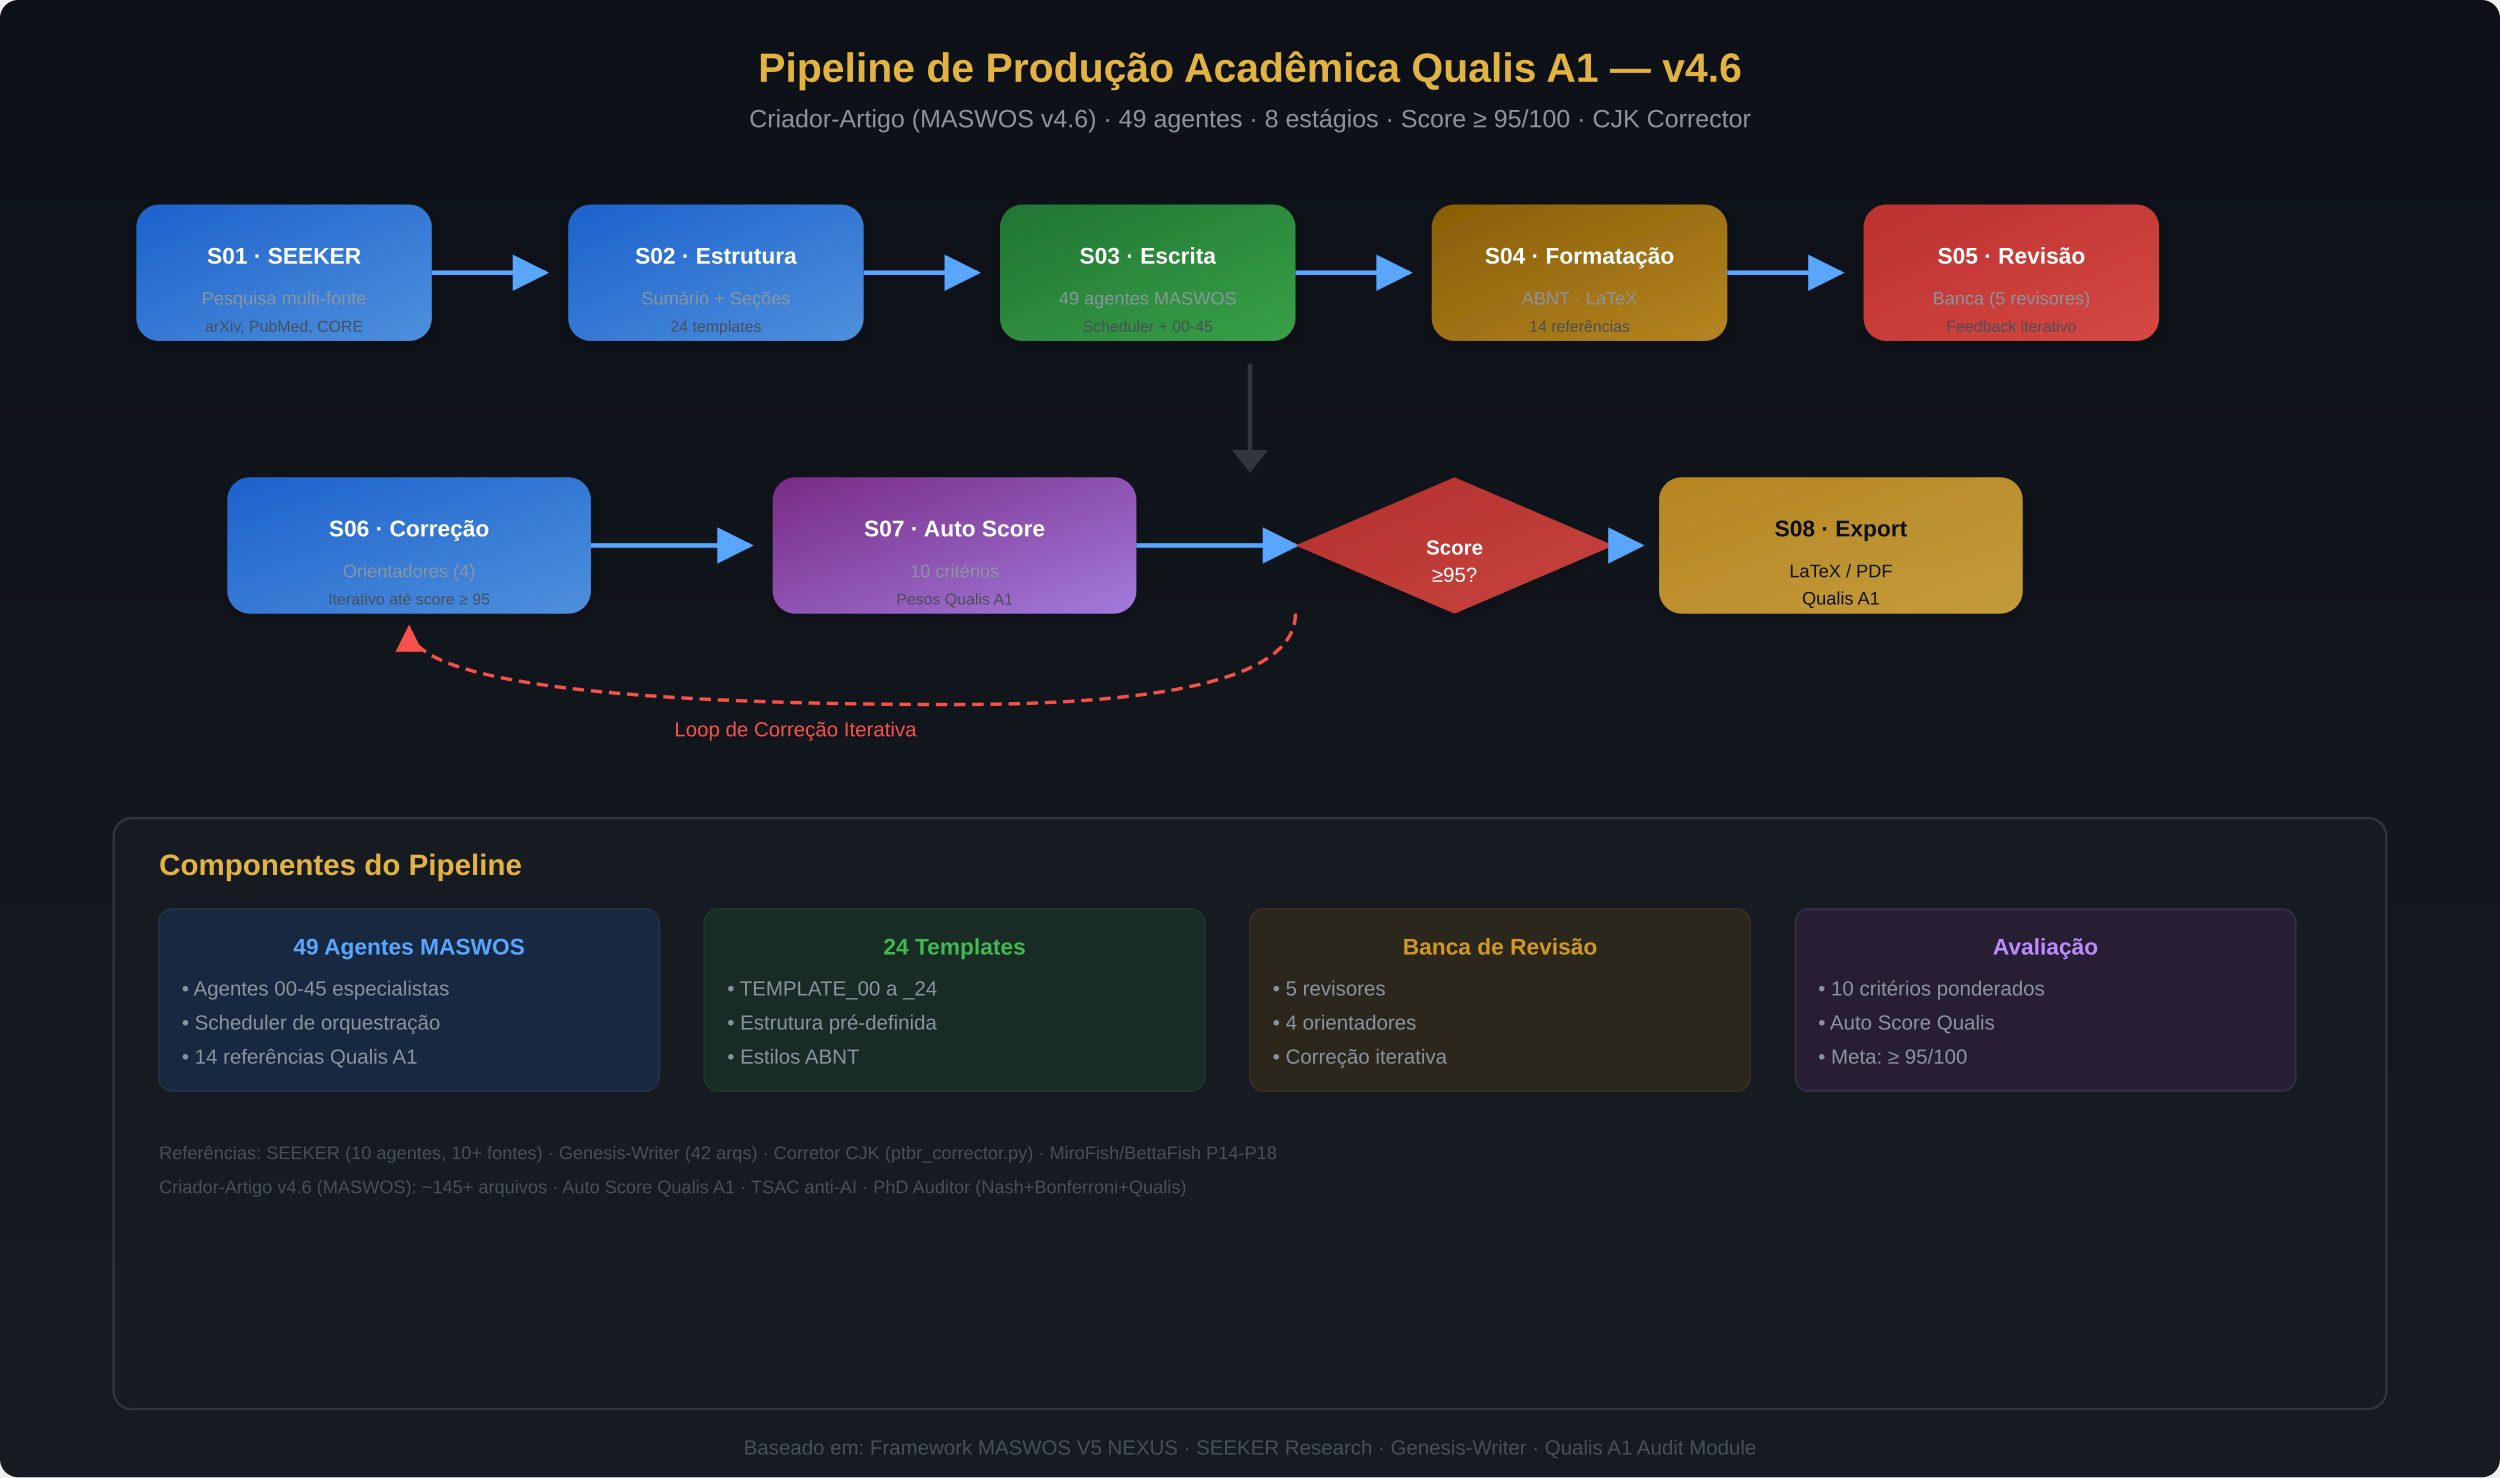
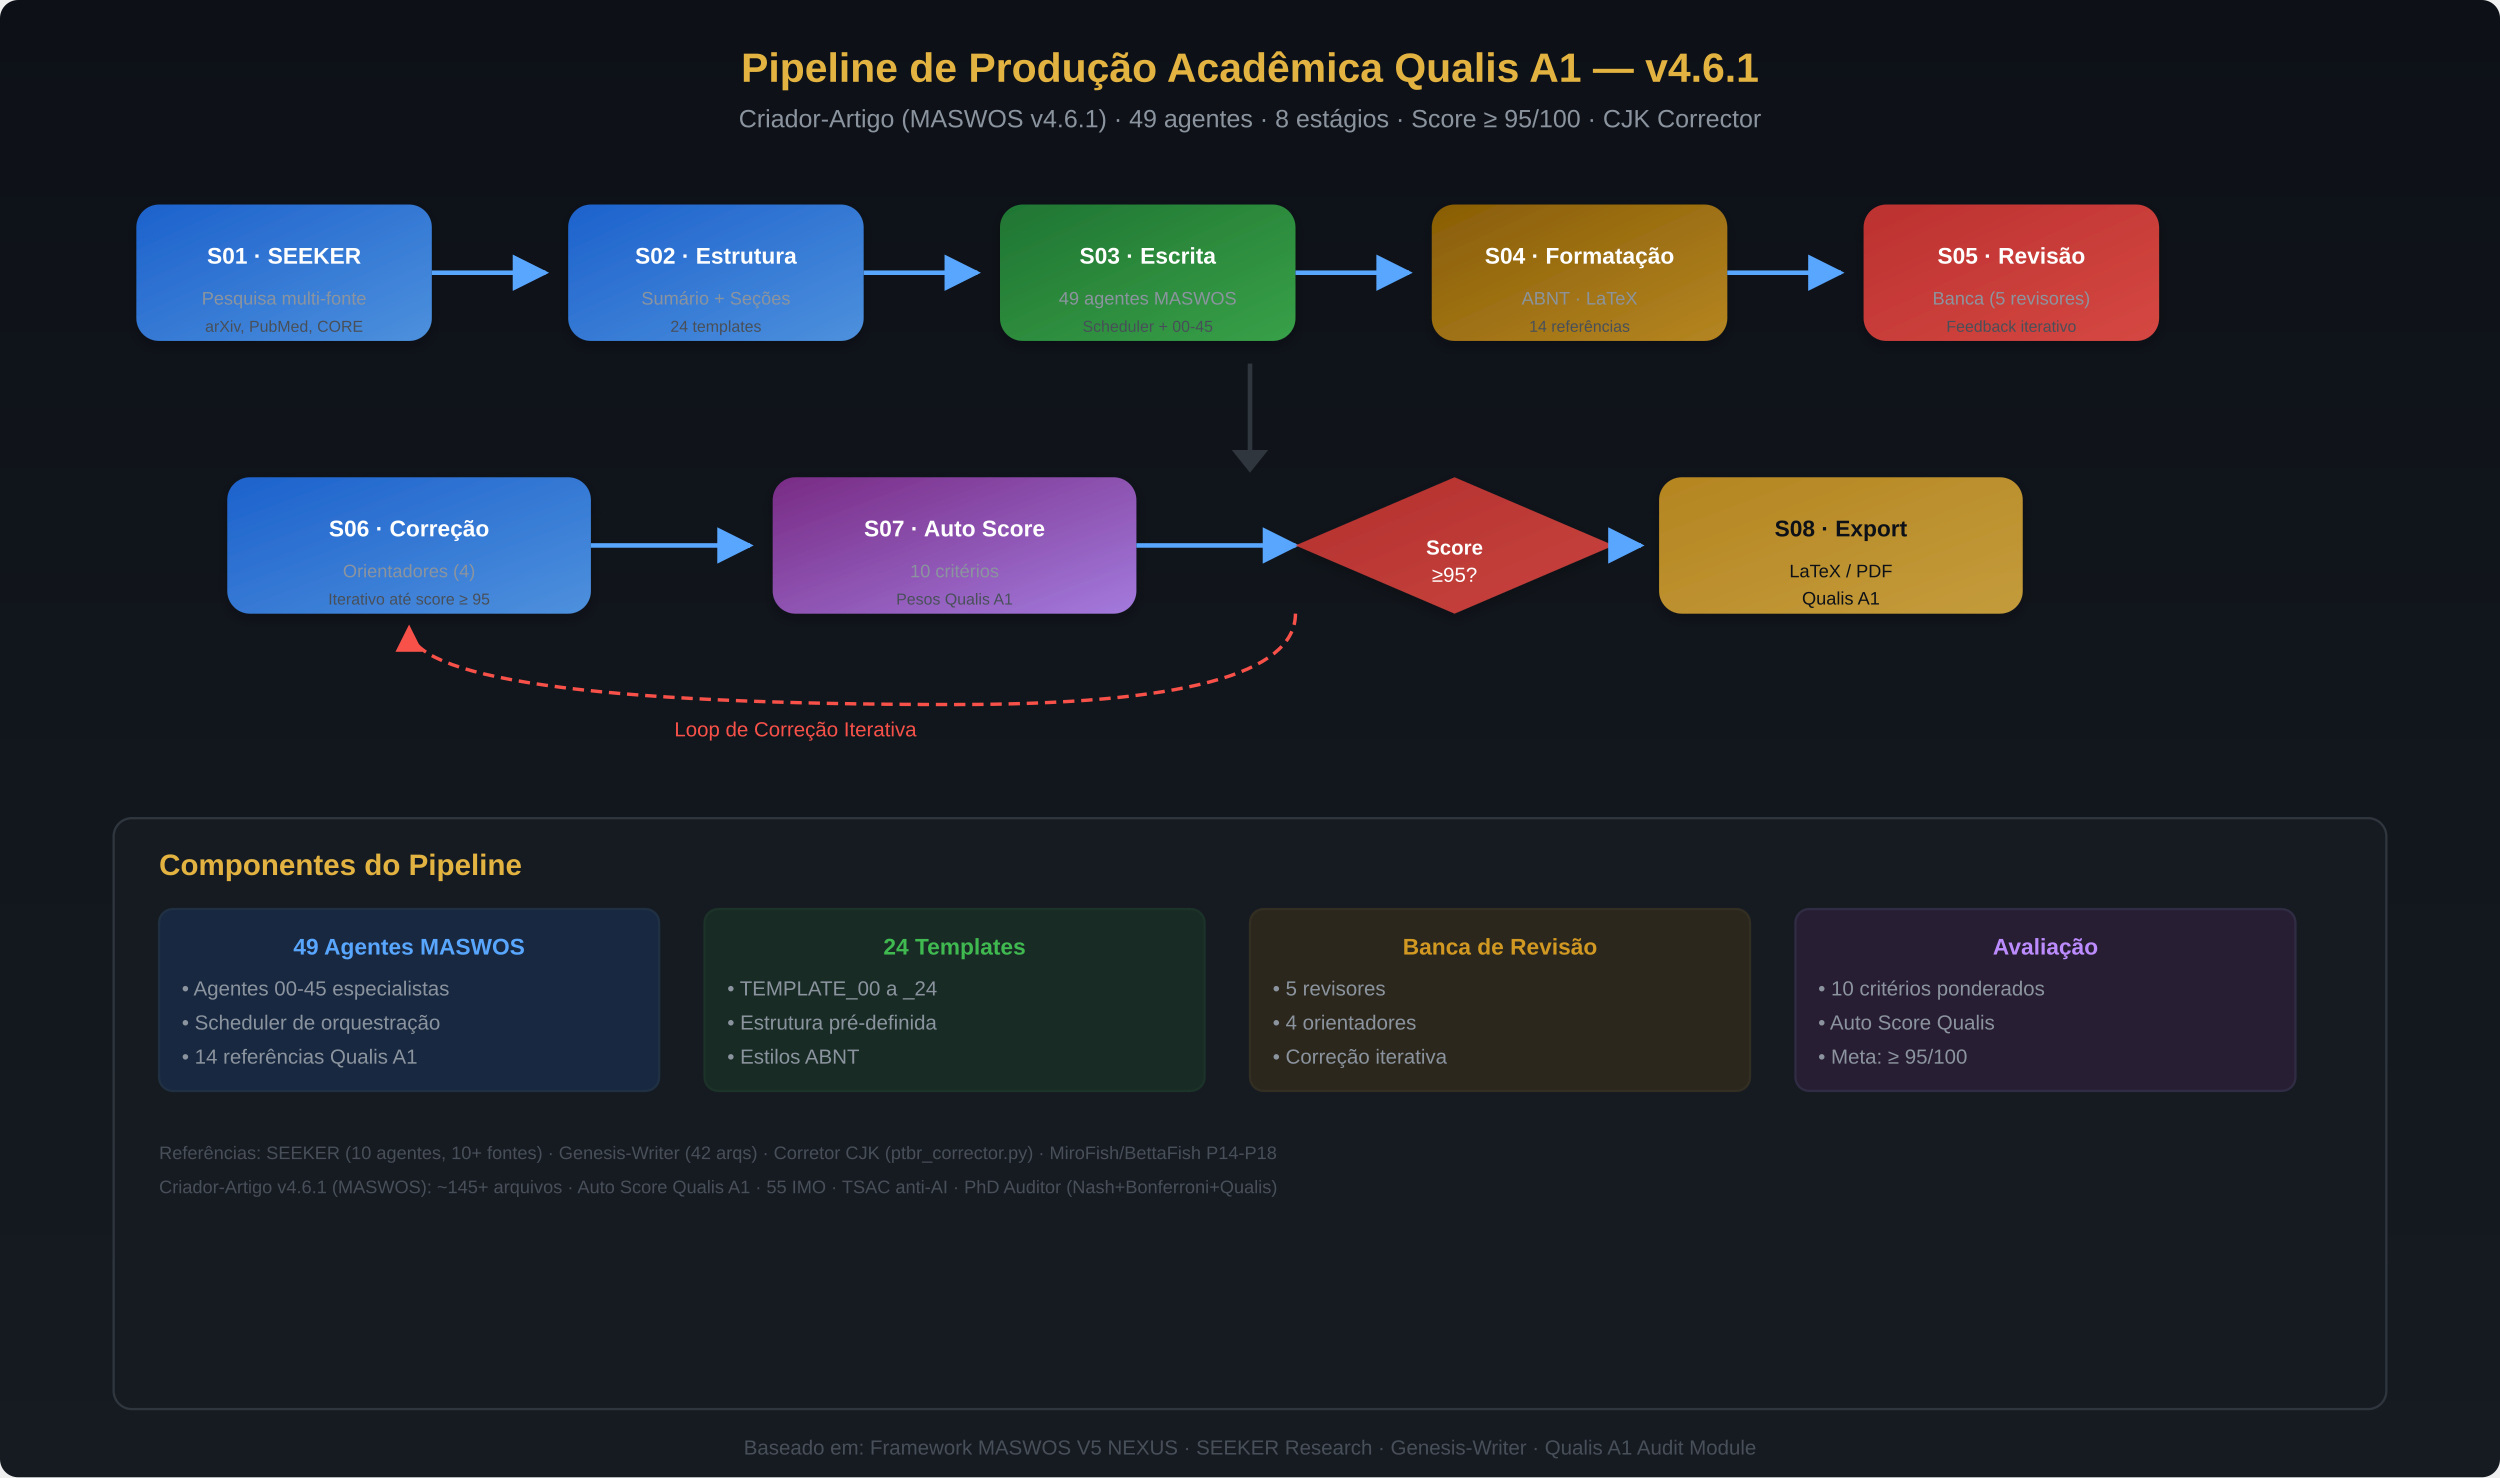
<svg xmlns="http://www.w3.org/2000/svg" viewBox="0 0 1100 650" font-family="Segoe UI, Arial, sans-serif">
  <defs>
    <linearGradient id="bg" x1="0" y1="0" x2="0" y2="1">
      <stop offset="0%" stop-color="#0d1117" />
      <stop offset="100%" stop-color="#161b22" />
    </linearGradient>
    <linearGradient id="step" x1="0" y1="0" x2="1" y2="1">
      <stop offset="0%" stop-color="#1f6feb" />
      <stop offset="100%" stop-color="#58a6ff" />
    </linearGradient>
    <linearGradient id="step2" x1="0" y1="0" x2="1" y2="1">
      <stop offset="0%" stop-color="#238636" />
      <stop offset="100%" stop-color="#3fb950" />
    </linearGradient>
    <linearGradient id="step3" x1="0" y1="0" x2="1" y2="1">
      <stop offset="0%" stop-color="#9e6a03" />
      <stop offset="100%" stop-color="#d29922" />
    </linearGradient>
    <linearGradient id="step4" x1="0" y1="0" x2="1" y2="1">
      <stop offset="0%" stop-color="#da3633" />
      <stop offset="100%" stop-color="#f85149" />
    </linearGradient>
    <linearGradient id="step5" x1="0" y1="0" x2="1" y2="1">
      <stop offset="0%" stop-color="#8b2f97" />
      <stop offset="100%" stop-color="#bc8cff" />
    </linearGradient>
    <linearGradient id="final" x1="0" y1="0" x2="1" y2="1">
      <stop offset="0%" stop-color="#d29922" />
      <stop offset="100%" stop-color="#e3b341" />
    </linearGradient>
    <filter id="shadow">
      <feDropShadow dx="0" dy="2" stdDeviation="3" flood-opacity="0.3" />
    </filter>
    <marker id="arrow" viewBox="0 0 10 10" refX="9" refY="5" markerWidth="8" markerHeight="8" orient="auto">
      <path d="M0,0 L10,5 L0,10 Z" fill="#58a6ff" />
    </marker>
    <marker id="arrow2" viewBox="0 0 10 10" refX="9" refY="5" markerWidth="8" markerHeight="8" orient="auto">
      <path d="M0,0 L10,5 L0,10 Z" fill="#f85149" />
    </marker>
  </defs>
  <rect width="1100" height="650" fill="url(#bg)" rx="8" />
-   <text x="550" y="36" text-anchor="middle" fill="#e3b341" font-size="18" font-weight="bold">Pipeline de Produção Acadêmica Qualis A1 — v4.6</text>
-   <text x="550" y="56" text-anchor="middle" fill="#8b949e" font-size="11">Criador-Artigo (MASWOS v4.6) · 49 agentes · 8 estágios · Score ≥ 95/100 · CJK Corrector</text>
+   <text x="550" y="36" text-anchor="middle" fill="#e3b341" font-size="18" font-weight="bold">Pipeline de Produção Acadêmica Qualis A1 — v4.6.1</text>
+   <text x="550" y="56" text-anchor="middle" fill="#8b949e" font-size="11">Criador-Artigo (MASWOS v4.6.1) · 49 agentes · 8 estágios · Score ≥ 95/100 · CJK Corrector</text>
  <rect x="60" y="90" width="130" height="60" rx="10" fill="url(#step)" opacity="0.85" filter="url(#shadow)" />
  <text x="125" y="116" text-anchor="middle" fill="#fff" font-size="10" font-weight="bold">S01 · SEEKER</text>
  <text x="125" y="134" text-anchor="middle" fill="#8b949e" font-size="8">Pesquisa multi-fonte</text>
  <text x="125" y="146" text-anchor="middle" fill="#484f58" font-size="7">arXiv, PubMed, CORE</text>
  <line x1="190" y1="120" x2="240" y2="120" stroke="#58a6ff" stroke-width="2" marker-end="url(#arrow)" />
  <rect x="250" y="90" width="130" height="60" rx="10" fill="url(#step)" opacity="0.85" filter="url(#shadow)" />
  <text x="315" y="116" text-anchor="middle" fill="#fff" font-size="10" font-weight="bold">S02 · Estrutura</text>
  <text x="315" y="134" text-anchor="middle" fill="#8b949e" font-size="8">Sumário + Seções</text>
  <text x="315" y="146" text-anchor="middle" fill="#484f58" font-size="7">24 templates</text>
  <line x1="380" y1="120" x2="430" y2="120" stroke="#58a6ff" stroke-width="2" marker-end="url(#arrow)" />
  <rect x="440" y="90" width="130" height="60" rx="10" fill="url(#step2)" opacity="0.85" filter="url(#shadow)" />
  <text x="505" y="116" text-anchor="middle" fill="#fff" font-size="10" font-weight="bold">S03 · Escrita</text>
  <text x="505" y="134" text-anchor="middle" fill="#8b949e" font-size="8">49 agentes MASWOS</text>
  <text x="505" y="146" text-anchor="middle" fill="#484f58" font-size="7">Scheduler + 00-45</text>
  <line x1="570" y1="120" x2="620" y2="120" stroke="#58a6ff" stroke-width="2" marker-end="url(#arrow)" />
  <rect x="630" y="90" width="130" height="60" rx="10" fill="url(#step3)" opacity="0.85" filter="url(#shadow)" />
  <text x="695" y="116" text-anchor="middle" fill="#fff" font-size="10" font-weight="bold">S04 · Formatação</text>
  <text x="695" y="134" text-anchor="middle" fill="#8b949e" font-size="8">ABNT · LaTeX</text>
  <text x="695" y="146" text-anchor="middle" fill="#484f58" font-size="7">14 referências</text>
  <line x1="760" y1="120" x2="810" y2="120" stroke="#58a6ff" stroke-width="2" marker-end="url(#arrow)" />
  <rect x="820" y="90" width="130" height="60" rx="10" fill="url(#step4)" opacity="0.85" filter="url(#shadow)" />
  <text x="885" y="116" text-anchor="middle" fill="#fff" font-size="10" font-weight="bold">S05 · Revisão</text>
  <text x="885" y="134" text-anchor="middle" fill="#8b949e" font-size="8">Banca (5 revisores)</text>
  <text x="885" y="146" text-anchor="middle" fill="#484f58" font-size="7">Feedback iterativo</text>
  <line x1="550" y1="160" x2="550" y2="200" stroke="#30363d" stroke-width="2" />
  <polygon points="542,198 550,208 558,198" fill="#30363d" />
  <rect x="100" y="210" width="160" height="60" rx="10" fill="url(#step)" opacity="0.85" filter="url(#shadow)" />
  <text x="180" y="236" text-anchor="middle" fill="#fff" font-size="10" font-weight="bold">S06 · Correção</text>
  <text x="180" y="254" text-anchor="middle" fill="#8b949e" font-size="8">Orientadores (4)</text>
  <text x="180" y="266" text-anchor="middle" fill="#484f58" font-size="7">Iterativo até score ≥ 95</text>
  <line x1="260" y1="240" x2="330" y2="240" stroke="#58a6ff" stroke-width="2" marker-end="url(#arrow)" />
  <rect x="340" y="210" width="160" height="60" rx="10" fill="url(#step5)" opacity="0.85" filter="url(#shadow)" />
  <text x="420" y="236" text-anchor="middle" fill="#fff" font-size="10" font-weight="bold">S07 · Auto Score</text>
  <text x="420" y="254" text-anchor="middle" fill="#8b949e" font-size="8">10 critérios</text>
  <text x="420" y="266" text-anchor="middle" fill="#484f58" font-size="7">Pesos Qualis A1</text>
  <line x1="500" y1="240" x2="570" y2="240" stroke="#58a6ff" stroke-width="2" marker-end="url(#arrow)" />
  <polygon points="640,210 710,240 640,270 570,240" fill="url(#step4)" opacity="0.8" filter="url(#shadow)" />
  <text x="640" y="244" text-anchor="middle" fill="#fff" font-size="9" font-weight="bold">Score</text>
  <text x="640" y="256" text-anchor="middle" fill="#fff" font-size="9">≥95?</text>
  <path d="M570,270 Q570,310 420,310 Q180,310 180,276" fill="none" stroke="#f85149" stroke-width="1.5" stroke-dasharray="5,3" marker-end="url(#arrow2)" />
  <text x="350" y="324" text-anchor="middle" fill="#f85149" font-size="9">Loop de Correção Iterativa</text>
  <rect x="730" y="210" width="160" height="60" rx="10" fill="url(#final)" opacity="0.85" filter="url(#shadow)" />
  <text x="810" y="236" text-anchor="middle" fill="#0d1117" font-size="10" font-weight="bold">S08 · Export</text>
  <text x="810" y="254" text-anchor="middle" fill="#0d1117" font-size="8">LaTeX / PDF</text>
  <text x="810" y="266" text-anchor="middle" fill="#0d1117" font-size="8">Qualis A1</text>
  <line x1="710" y1="240" x2="722" y2="240" stroke="#58a6ff" stroke-width="2" marker-end="url(#arrow)" />
  <rect x="50" y="360" width="1000" height="260" rx="8" fill="#161b22" stroke="#30363d" stroke-width="1" />
  <text x="70" y="385" fill="#e3b341" font-size="13" font-weight="bold">Componentes do Pipeline</text>
  <rect x="70" y="400" width="220" height="80" rx="6" fill="#1f6feb" opacity="0.15" stroke="#58a6ff" stroke-width="1" />
  <text x="180" y="420" text-anchor="middle" fill="#58a6ff" font-size="10" font-weight="bold">49 Agentes MASWOS</text>
  <text x="80" y="438" fill="#8b949e" font-size="9">• Agentes 00-45 especialistas</text>
  <text x="80" y="453" fill="#8b949e" font-size="9">• Scheduler de orquestração</text>
  <text x="80" y="468" fill="#8b949e" font-size="9">• 14 referências Qualis A1</text>
  <rect x="310" y="400" width="220" height="80" rx="6" fill="#238636" opacity="0.15" stroke="#3fb950" stroke-width="1" />
  <text x="420" y="420" text-anchor="middle" fill="#3fb950" font-size="10" font-weight="bold">24 Templates</text>
  <text x="320" y="438" fill="#8b949e" font-size="9">• TEMPLATE_00 a _24</text>
  <text x="320" y="453" fill="#8b949e" font-size="9">• Estrutura pré-definida</text>
  <text x="320" y="468" fill="#8b949e" font-size="9">• Estilos ABNT</text>
  <rect x="550" y="400" width="220" height="80" rx="6" fill="#9e6a03" opacity="0.15" stroke="#d29922" stroke-width="1" />
  <text x="660" y="420" text-anchor="middle" fill="#d29922" font-size="10" font-weight="bold">Banca de Revisão</text>
  <text x="560" y="438" fill="#8b949e" font-size="9">• 5 revisores</text>
  <text x="560" y="453" fill="#8b949e" font-size="9">• 4 orientadores</text>
  <text x="560" y="468" fill="#8b949e" font-size="9">• Correção iterativa</text>
  <rect x="790" y="400" width="220" height="80" rx="6" fill="#8b2f97" opacity="0.15" stroke="#bc8cff" stroke-width="1" />
  <text x="900" y="420" text-anchor="middle" fill="#bc8cff" font-size="10" font-weight="bold">Avaliação</text>
  <text x="800" y="438" fill="#8b949e" font-size="9">• 10 critérios ponderados</text>
  <text x="800" y="453" fill="#8b949e" font-size="9">• Auto Score Qualis</text>
  <text x="800" y="468" fill="#8b949e" font-size="9">• Meta: ≥ 95/100</text>
  <text x="70" y="510" fill="#484f58" font-size="8">Referências: SEEKER (10 agentes, 10+ fontes) · Genesis-Writer (42 arqs) · Corretor CJK (ptbr_corrector.py) · MiroFish/BettaFish P14-P18</text>
-   <text x="70" y="525" fill="#484f58" font-size="8">Criador-Artigo v4.6 (MASWOS): ~145+ arquivos · Auto Score Qualis A1 · TSAC anti-AI · PhD Auditor (Nash+Bonferroni+Qualis)</text>
+   <text x="70" y="525" fill="#484f58" font-size="8">Criador-Artigo v4.6.1 (MASWOS): ~145+ arquivos · Auto Score Qualis A1 · 55 IMO · TSAC anti-AI · PhD Auditor (Nash+Bonferroni+Qualis)</text>
  <text x="550" y="640" text-anchor="middle" fill="#484f58" font-size="9">Baseado em: Framework MASWOS V5 NEXUS · SEEKER Research · Genesis-Writer · Qualis A1 Audit Module</text>
</svg>
